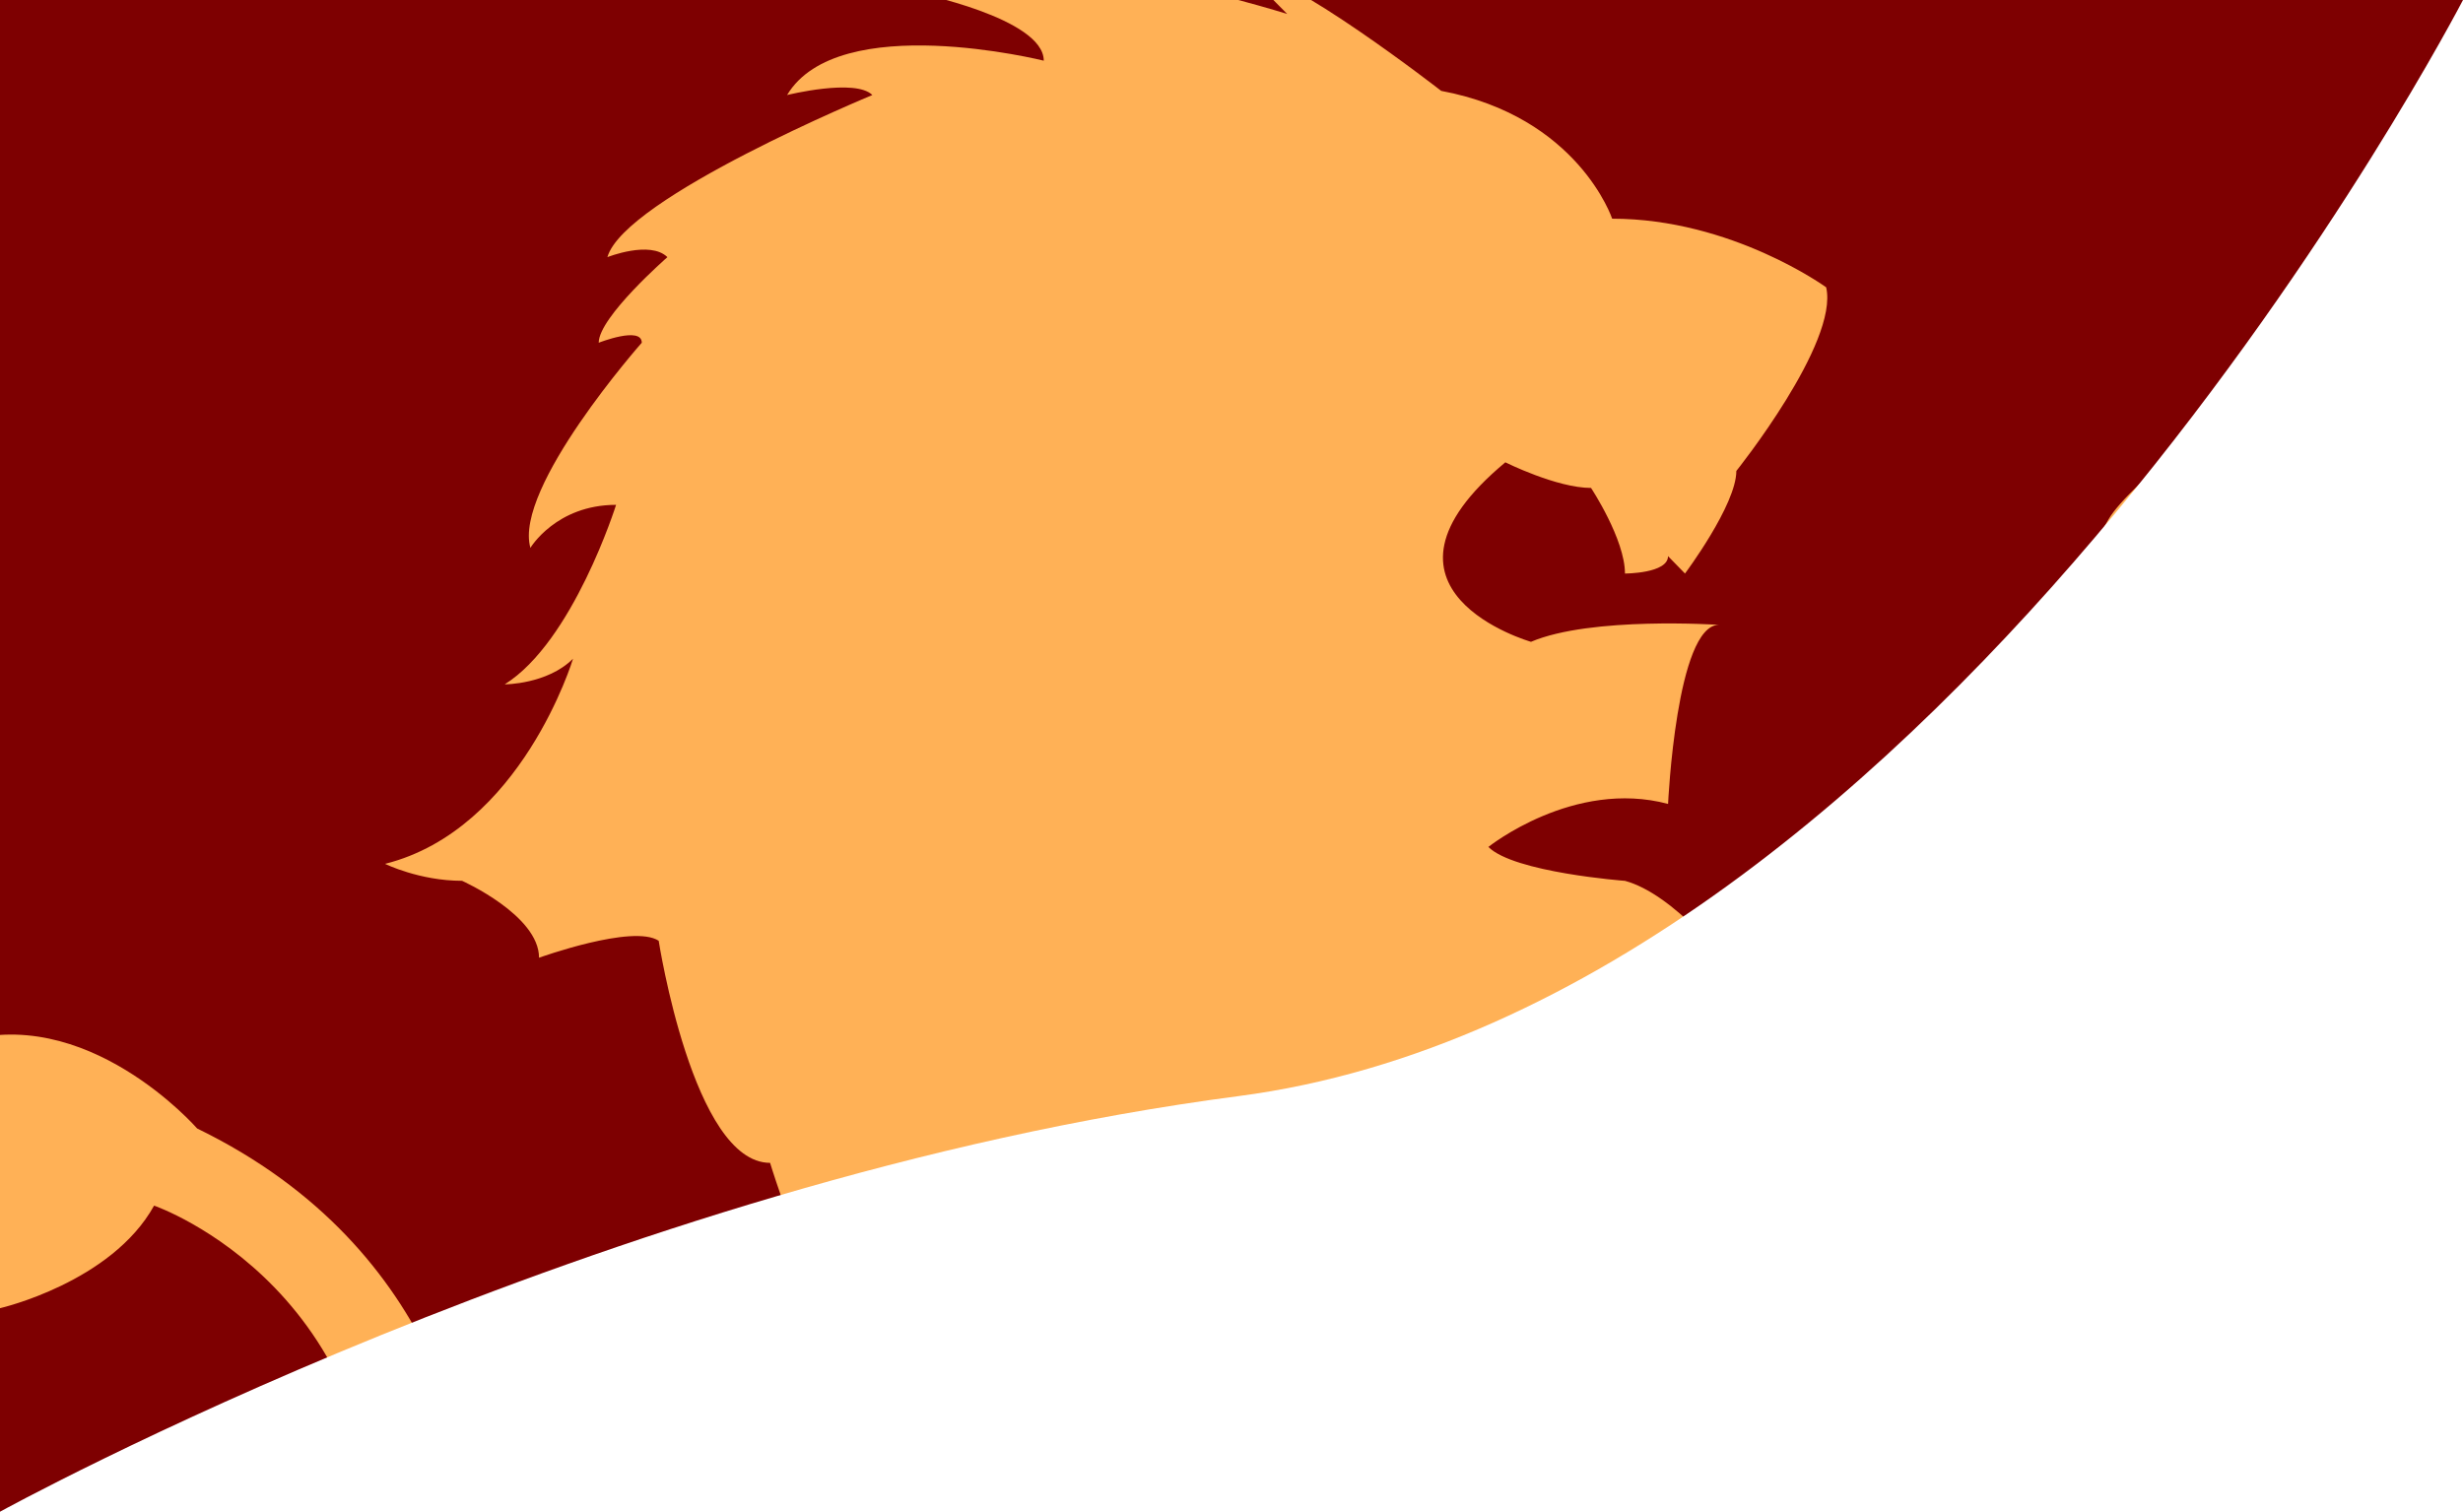
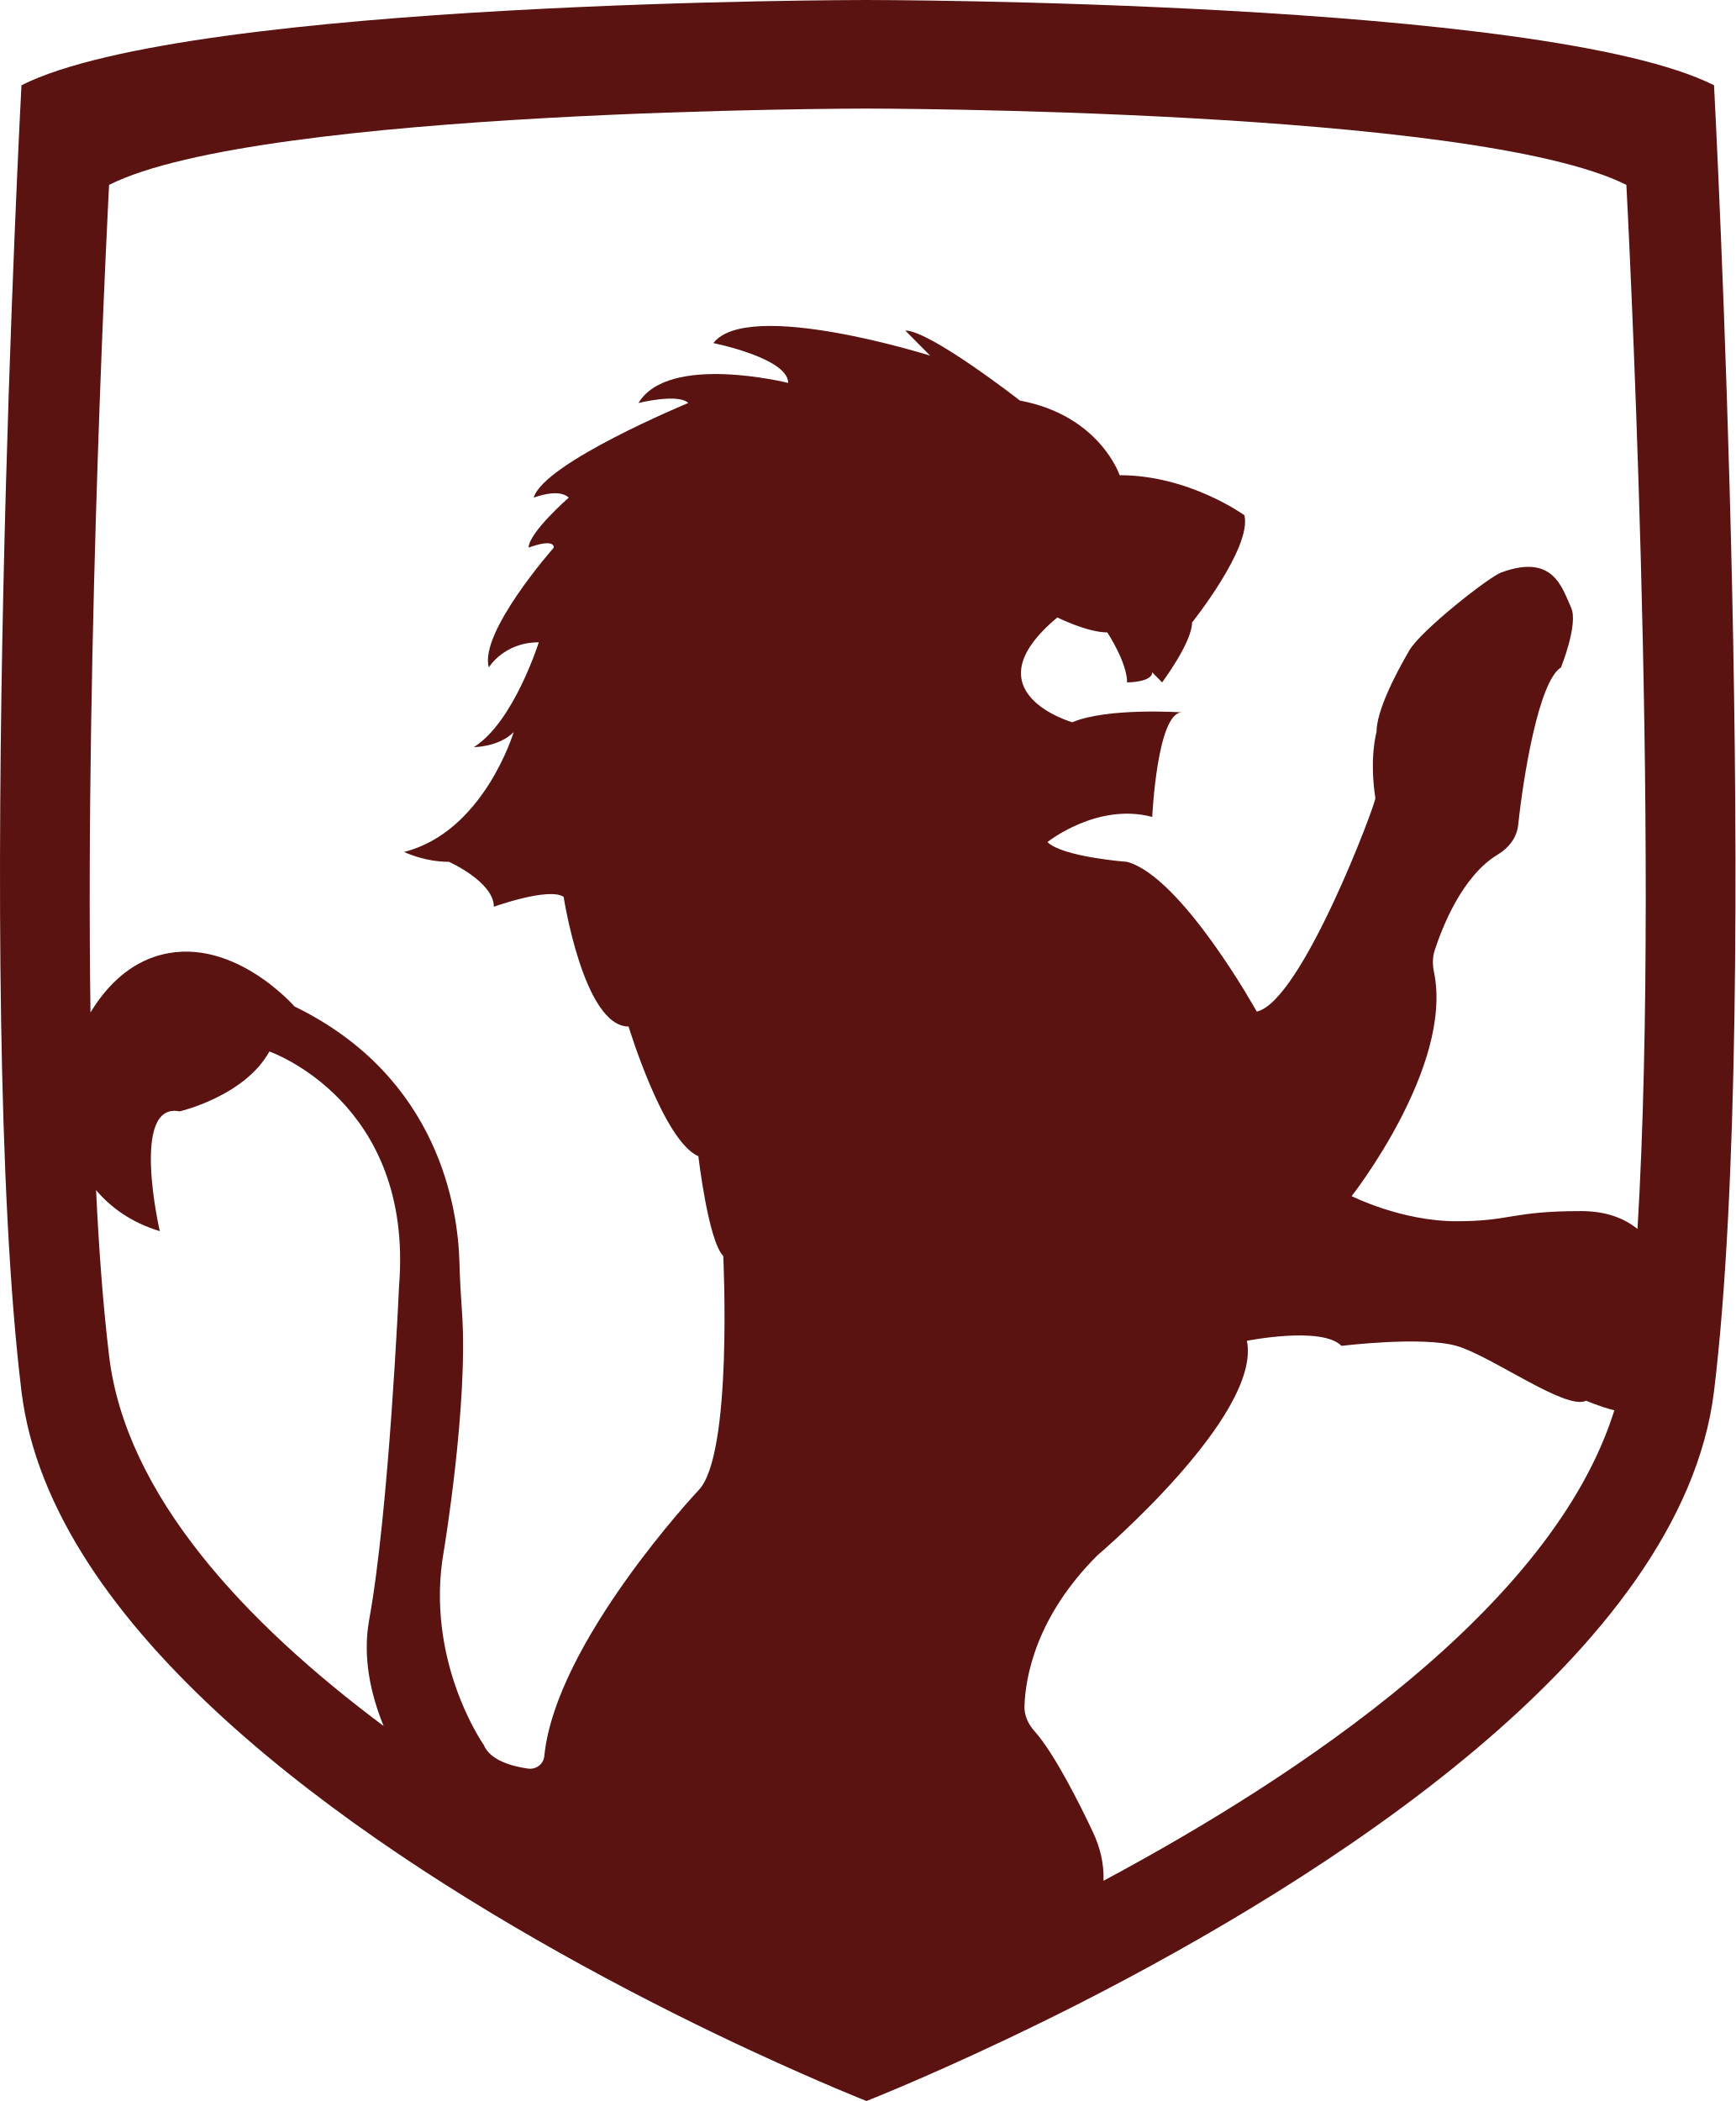
- <svg xmlns="http://www.w3.org/2000/svg" width="360" height="221" viewBox="0 0 360 221" fill="none">
-   <mask id="mask0" mask-type="alpha" maskUnits="userSpaceOnUse" x="0" y="0" width="360" height="221">
-     <path d="M0 0H360C360 0 284 146.79 181 160.245C88.27 172.359 0 221 0 221V0Z" fill="black" />
-   </mask>
-   <g mask="url(#mask0)">
-     <rect width="360" height="271" fill="url(#paint0_linear)" />
-     <path d="M384.621 -65.656C342.143 -87 172.167 -87 172.167 -87C172.167 -87 2.734 -87 -39.621 -65.656C-39.621 -65.656 -51.724 161.792 -39.621 261.311C-32.362 320.866 42.13 372.8 100.705 404.903C116.919 413.793 131.929 421.169 143.973 426.727C161.1 434.646 172.172 439 172.172 439C172.172 439 172.716 438.819 173.687 438.398C179.256 436.16 199.705 427.697 225.91 414.395C286.112 383.682 376.572 327.155 384.621 261.311C396.724 161.792 384.621 -65.656 384.621 -65.656ZM55.022 234.953C55.022 234.953 52.541 291.182 47.517 318.628C45.885 327.815 47.821 336.95 51.149 345.109C16.357 319.171 -13.475 287.307 -17.651 252.486C-19.102 240.453 -20.19 226.367 -20.921 210.95C-17.288 215.245 -12.147 219.05 -4.946 221.23C-4.946 221.23 -12.451 188.764 0.014 191.242C0.014 191.242 16.293 187.496 22.522 176.251C22.528 176.245 58.771 188.758 55.022 234.953ZM231.59 383.864C231.59 383.834 231.59 383.799 231.596 383.77C231.742 379.603 230.742 375.5 228.964 371.73C225.916 365.255 219.394 352.093 214.294 346.401C212.72 344.647 211.702 342.461 211.784 340.106C212.018 333.023 214.551 317.886 230.023 302.433C230.023 302.433 271.29 267.425 267.54 248.681C267.54 248.681 286.299 244.935 291.26 249.95C291.26 249.95 311.288 247.472 320.062 249.95C328.777 252.428 347.536 266.215 352.555 263.672C352.555 263.672 355.702 265.063 359.633 266.092C344.202 315.425 280.485 357.745 231.59 383.864ZM365.441 220.681C362.054 217.957 357.515 216.204 351.28 216.204C333.79 216.204 333.79 218.746 320.056 218.746C306.257 218.746 293.792 212.458 293.792 212.458C293.792 212.458 319.348 179.951 314.429 156.374C314.055 154.568 314.031 152.727 314.599 150.968C316.459 145.223 321.471 132.319 330.398 126.959C333.147 125.311 335.194 122.734 335.533 119.543C336.809 107.538 340.663 83.594 346.255 80.104C346.255 80.104 350.683 69.193 348.794 65.108C346.53 60.204 344.395 51.478 331.246 56.341C328.187 57.475 311.165 70.794 308.211 75.885C304.59 82.126 300.022 91.045 300.022 96.305C300.022 96.305 298.173 102.623 299.735 112.804C299.917 113.996 281.263 163.773 270.009 166.257C270.009 166.257 251.25 132.523 237.516 128.771C237.516 128.771 221.301 127.561 217.546 123.815C217.546 123.815 230.011 113.838 243.81 117.526C243.81 117.526 245.02 91.349 251.25 91.349C251.25 91.349 232.55 90.081 223.775 93.827C223.775 93.827 197.512 86.329 220.026 67.586C220.026 67.586 227.531 71.332 232.55 71.332C232.55 71.332 237.51 78.83 237.51 83.845C237.51 83.845 243.804 83.845 243.804 81.302L246.284 83.845C246.284 83.845 253.789 73.81 253.789 68.848C253.789 68.848 268.792 50.105 266.92 42.004C266.92 42.004 253.122 31.97 235.638 31.97C235.638 31.97 230.678 17.037 210.65 13.285C210.65 13.285 188.141 -4.249 181.906 -4.249L188.141 2.04C188.141 2.04 142.516 -12.349 133.801 -1.104C133.801 -1.104 152.56 2.642 152.56 8.872C152.56 8.872 122.546 1.374 115.042 13.893C115.042 13.893 125.027 11.415 127.507 13.893C127.507 13.893 91.258 28.884 88.778 37.592C88.778 37.592 95.013 35.114 97.552 37.592C97.552 37.592 87.509 46.358 87.509 50.105C87.509 50.105 93.803 47.627 93.803 50.105C93.803 50.105 75.044 71.326 77.524 80.093C77.524 80.093 81.273 73.804 90.047 73.804C90.047 73.804 83.754 93.815 73.769 100.046C73.769 100.046 80.004 100.046 83.754 96.299C83.754 96.299 76.249 121.267 56.279 126.287C56.279 126.287 61.304 128.765 67.533 128.765C67.533 128.765 78.787 133.786 78.787 140.01C78.787 140.01 92.522 135.054 96.277 137.532C96.277 137.532 101.302 169.998 112.556 169.998C112.556 169.998 121.271 198.717 130.045 202.464C130.045 202.464 132.525 223.685 136.281 227.431C136.281 227.431 138.761 277.43 130.045 286.139C130.045 286.139 94.282 324.168 91.44 352.584C91.258 354.641 89.445 356.032 87.386 355.787C83.514 355.243 77.887 353.794 76.255 349.861C76.255 349.861 61.309 328.639 66.27 301.13C66.27 301.13 72.418 264.263 70.803 241.534C70.511 237.39 70.265 233.252 70.16 229.097C69.82 215.731 65.135 182.639 28.816 164.972C28.816 164.972 12.538 146.287 -6.221 152.517C-13.48 154.937 -18.686 160.501 -22.319 166.485C-23.652 71.986 -17.657 -40.712 -17.657 -40.712C20.282 -59.818 172.225 -59.818 172.225 -59.818C172.225 -59.818 324.589 -59.818 362.651 -40.712C362.657 -40.683 371.372 122.377 365.441 220.681Z" fill="#FFB156" />
-   </g>
-   <defs>
-     <linearGradient id="paint0_linear" x1="180" y1="0" x2="180" y2="271" gradientUnits="userSpaceOnUse">
-       <stop stop-color="#7E0001" />
-       <stop offset="1" stop-color="#7E0001" />
-     </linearGradient>
-   </defs>
+ <svg xmlns="http://www.w3.org/2000/svg" width="537" height="650" viewBox="0 0 537 650" fill="none">
+   <path d="M530.36 26.376C477.922 0 268.088 0 268.088 0C268.088 0 58.927 0 6.64 26.376C6.64 26.376 -8.3 307.443 6.64 430.423C15.601 504.017 107.56 568.194 179.87 607.866C199.887 618.851 218.416 627.965 233.283 634.833C254.426 644.619 268.096 650 268.096 650C268.096 650 268.767 649.776 269.966 649.256C276.84 646.49 302.085 636.032 334.434 619.594C408.752 581.642 520.424 511.788 530.36 430.423C545.3 307.443 530.36 26.376 530.36 26.376ZM123.475 397.851C123.475 397.851 120.413 467.336 114.21 501.251C112.196 512.604 114.586 523.893 118.695 533.975C75.744 501.923 38.918 462.547 33.762 419.517C31.971 404.647 30.628 387.241 29.725 368.189C34.21 373.497 40.557 378.199 49.446 380.893C49.446 380.893 40.181 340.773 55.569 343.836C55.569 343.836 75.665 339.206 83.355 325.311C83.362 325.303 128.103 340.766 123.475 397.851ZM341.446 581.866C341.446 581.829 341.446 581.786 341.453 581.75C341.634 576.601 340.399 571.531 338.204 566.872C334.442 558.87 326.39 542.606 320.094 535.571C318.151 533.404 316.895 530.703 316.996 527.793C317.285 519.039 320.411 500.334 339.511 481.238C339.511 481.238 390.454 437.977 385.826 414.816C385.826 414.816 408.983 410.186 415.107 416.383C415.107 416.383 439.831 413.321 450.662 416.383C461.422 419.445 484.579 436.482 490.775 433.341C490.775 433.341 494.66 435.059 499.512 436.331C480.463 497.293 401.806 549.589 341.446 581.866ZM506.682 380.214C502.502 376.848 496.898 374.682 489.201 374.682C467.61 374.682 467.61 377.823 450.655 377.823C433.621 377.823 418.233 370.052 418.233 370.052C418.233 370.052 449.782 329.882 443.709 300.748C443.247 298.516 443.218 296.241 443.918 294.067C446.214 286.968 452.403 271.021 463.422 264.398C466.816 262.362 469.343 259.177 469.762 255.233C471.336 240.399 476.095 210.809 482.998 206.498C482.998 206.498 488.464 193.014 486.132 187.966C483.337 181.906 480.702 171.123 464.469 177.132C460.692 178.533 439.679 194.993 436.033 201.283C431.563 208.997 425.924 220.018 425.924 226.518C425.924 226.518 423.642 234.325 425.57 246.906C425.794 248.379 402.766 309.891 388.873 312.961C388.873 312.961 365.715 271.274 348.761 266.637C348.761 266.637 328.744 265.142 324.108 260.513C324.108 260.513 339.496 248.184 356.53 252.742C356.53 252.742 358.025 220.393 365.715 220.393C365.715 220.393 342.63 218.826 331.799 223.456C331.799 223.456 299.377 214.189 327.17 191.028C327.17 191.028 336.435 195.657 342.63 195.657C342.63 195.657 348.753 204.923 348.753 211.12C348.753 211.12 356.523 211.12 356.523 207.978L359.585 211.12C359.585 211.12 368.849 198.719 368.849 192.588C368.849 192.588 387.371 169.426 385.06 159.416C385.06 159.416 368.026 147.016 346.443 147.016C346.443 147.016 340.319 128.563 315.595 123.926C315.595 123.926 287.809 102.259 280.111 102.259L287.809 110.031C287.809 110.031 231.485 92.249 220.726 106.145C220.726 106.145 243.884 110.774 243.884 118.473C243.884 118.473 206.833 109.207 197.569 124.677C197.569 124.677 209.895 121.615 212.957 124.677C212.957 124.677 168.208 143.202 165.147 153.963C165.147 153.963 172.844 150.901 175.978 153.963C175.978 153.963 163.58 164.797 163.58 169.426C163.58 169.426 171.35 166.364 171.35 169.426C171.35 169.426 148.192 195.65 151.254 206.483C151.254 206.483 155.882 198.712 166.714 198.712C166.714 198.712 158.944 223.441 146.618 231.14C146.618 231.14 154.315 231.14 158.944 226.511C158.944 226.511 149.68 257.364 125.027 263.568C125.027 263.568 131.23 266.63 138.92 266.63C138.92 266.63 152.813 272.834 152.813 280.526C152.813 280.526 169.768 274.401 174.404 277.463C174.404 277.463 180.607 317.583 194.5 317.583C194.5 317.583 205.259 353.073 216.09 357.702C216.09 357.702 219.152 383.926 223.788 388.556C223.788 388.556 226.85 450.342 216.09 461.103C216.09 461.103 171.942 508.098 168.432 543.212C168.208 545.754 165.97 547.473 163.428 547.17C158.648 546.498 151.701 544.707 149.687 539.847C149.687 539.847 131.237 513.623 137.361 479.628C137.361 479.628 144.95 434.07 142.957 405.983C142.596 400.862 142.293 395.749 142.163 390.614C141.744 374.097 135.96 333.204 91.125 311.372C91.125 311.372 71.029 288.282 47.872 295.981C38.91 298.971 32.484 305.847 28 313.242C26.353 196.466 33.755 57.2 33.755 57.2C80.59 33.591 268.161 33.591 268.161 33.591C268.161 33.591 456.251 33.591 503.238 57.2C503.245 57.236 514.005 258.736 506.682 380.214Z" fill="#5A1311" />
</svg>
